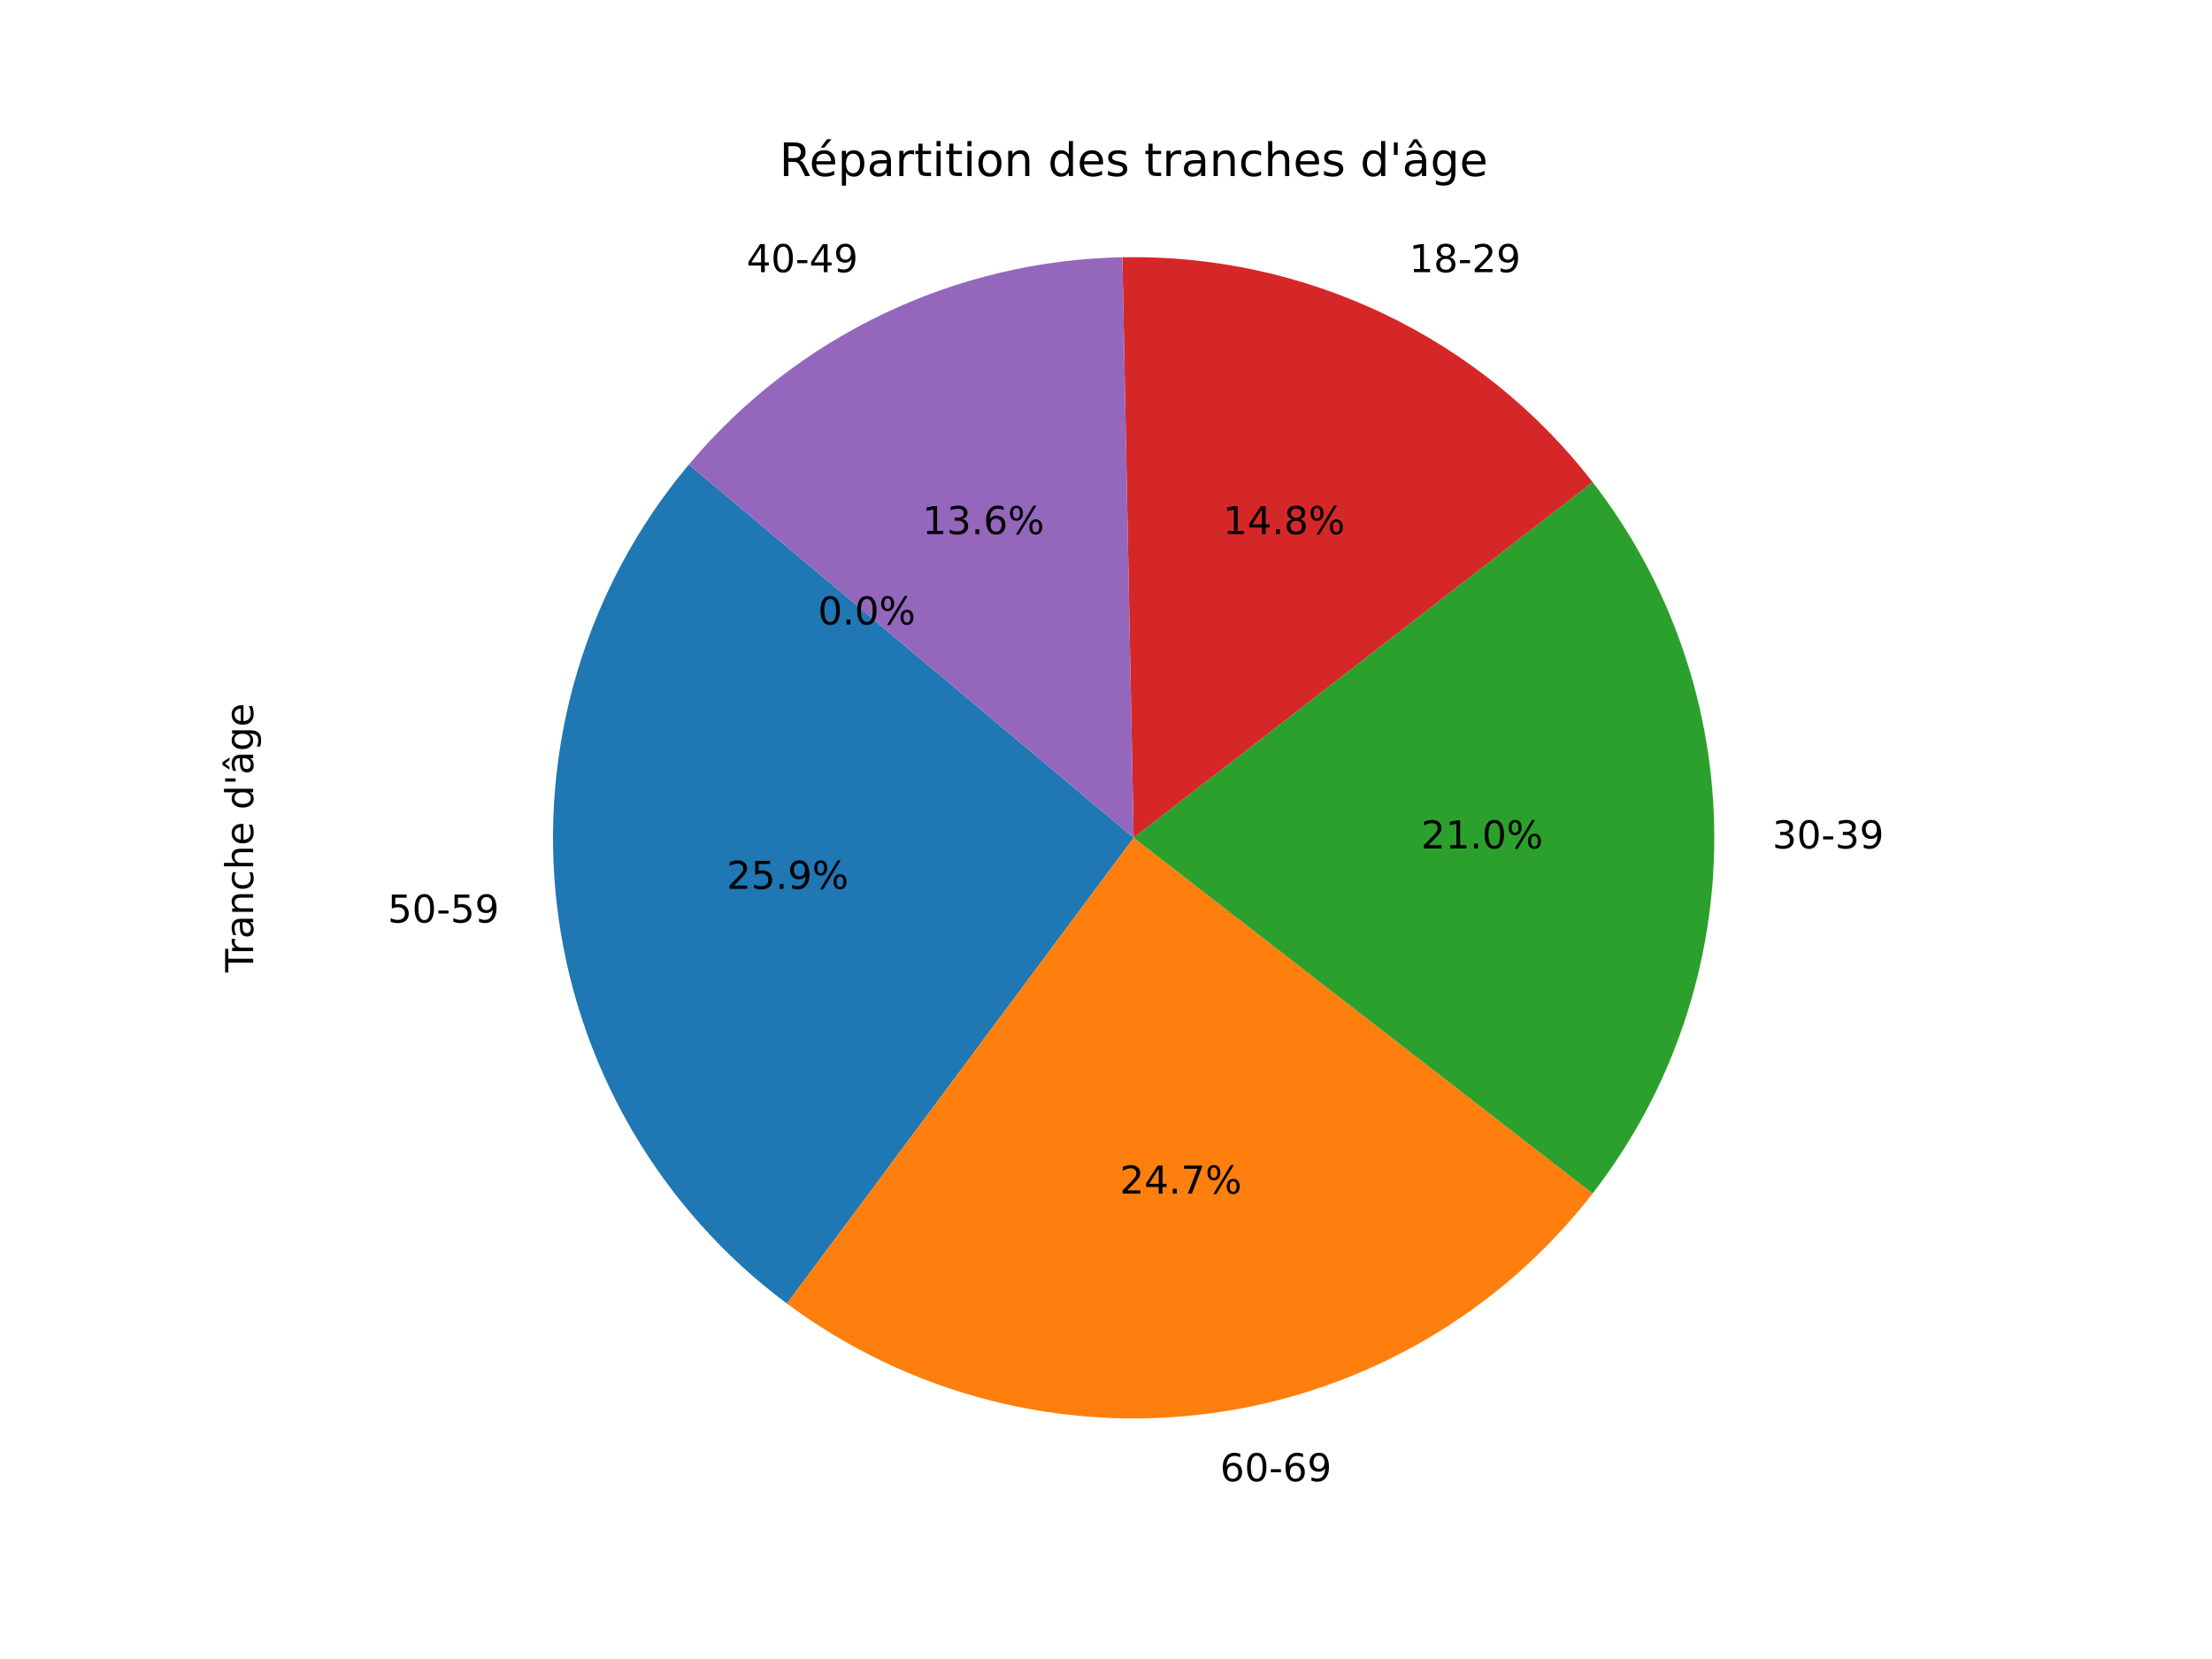
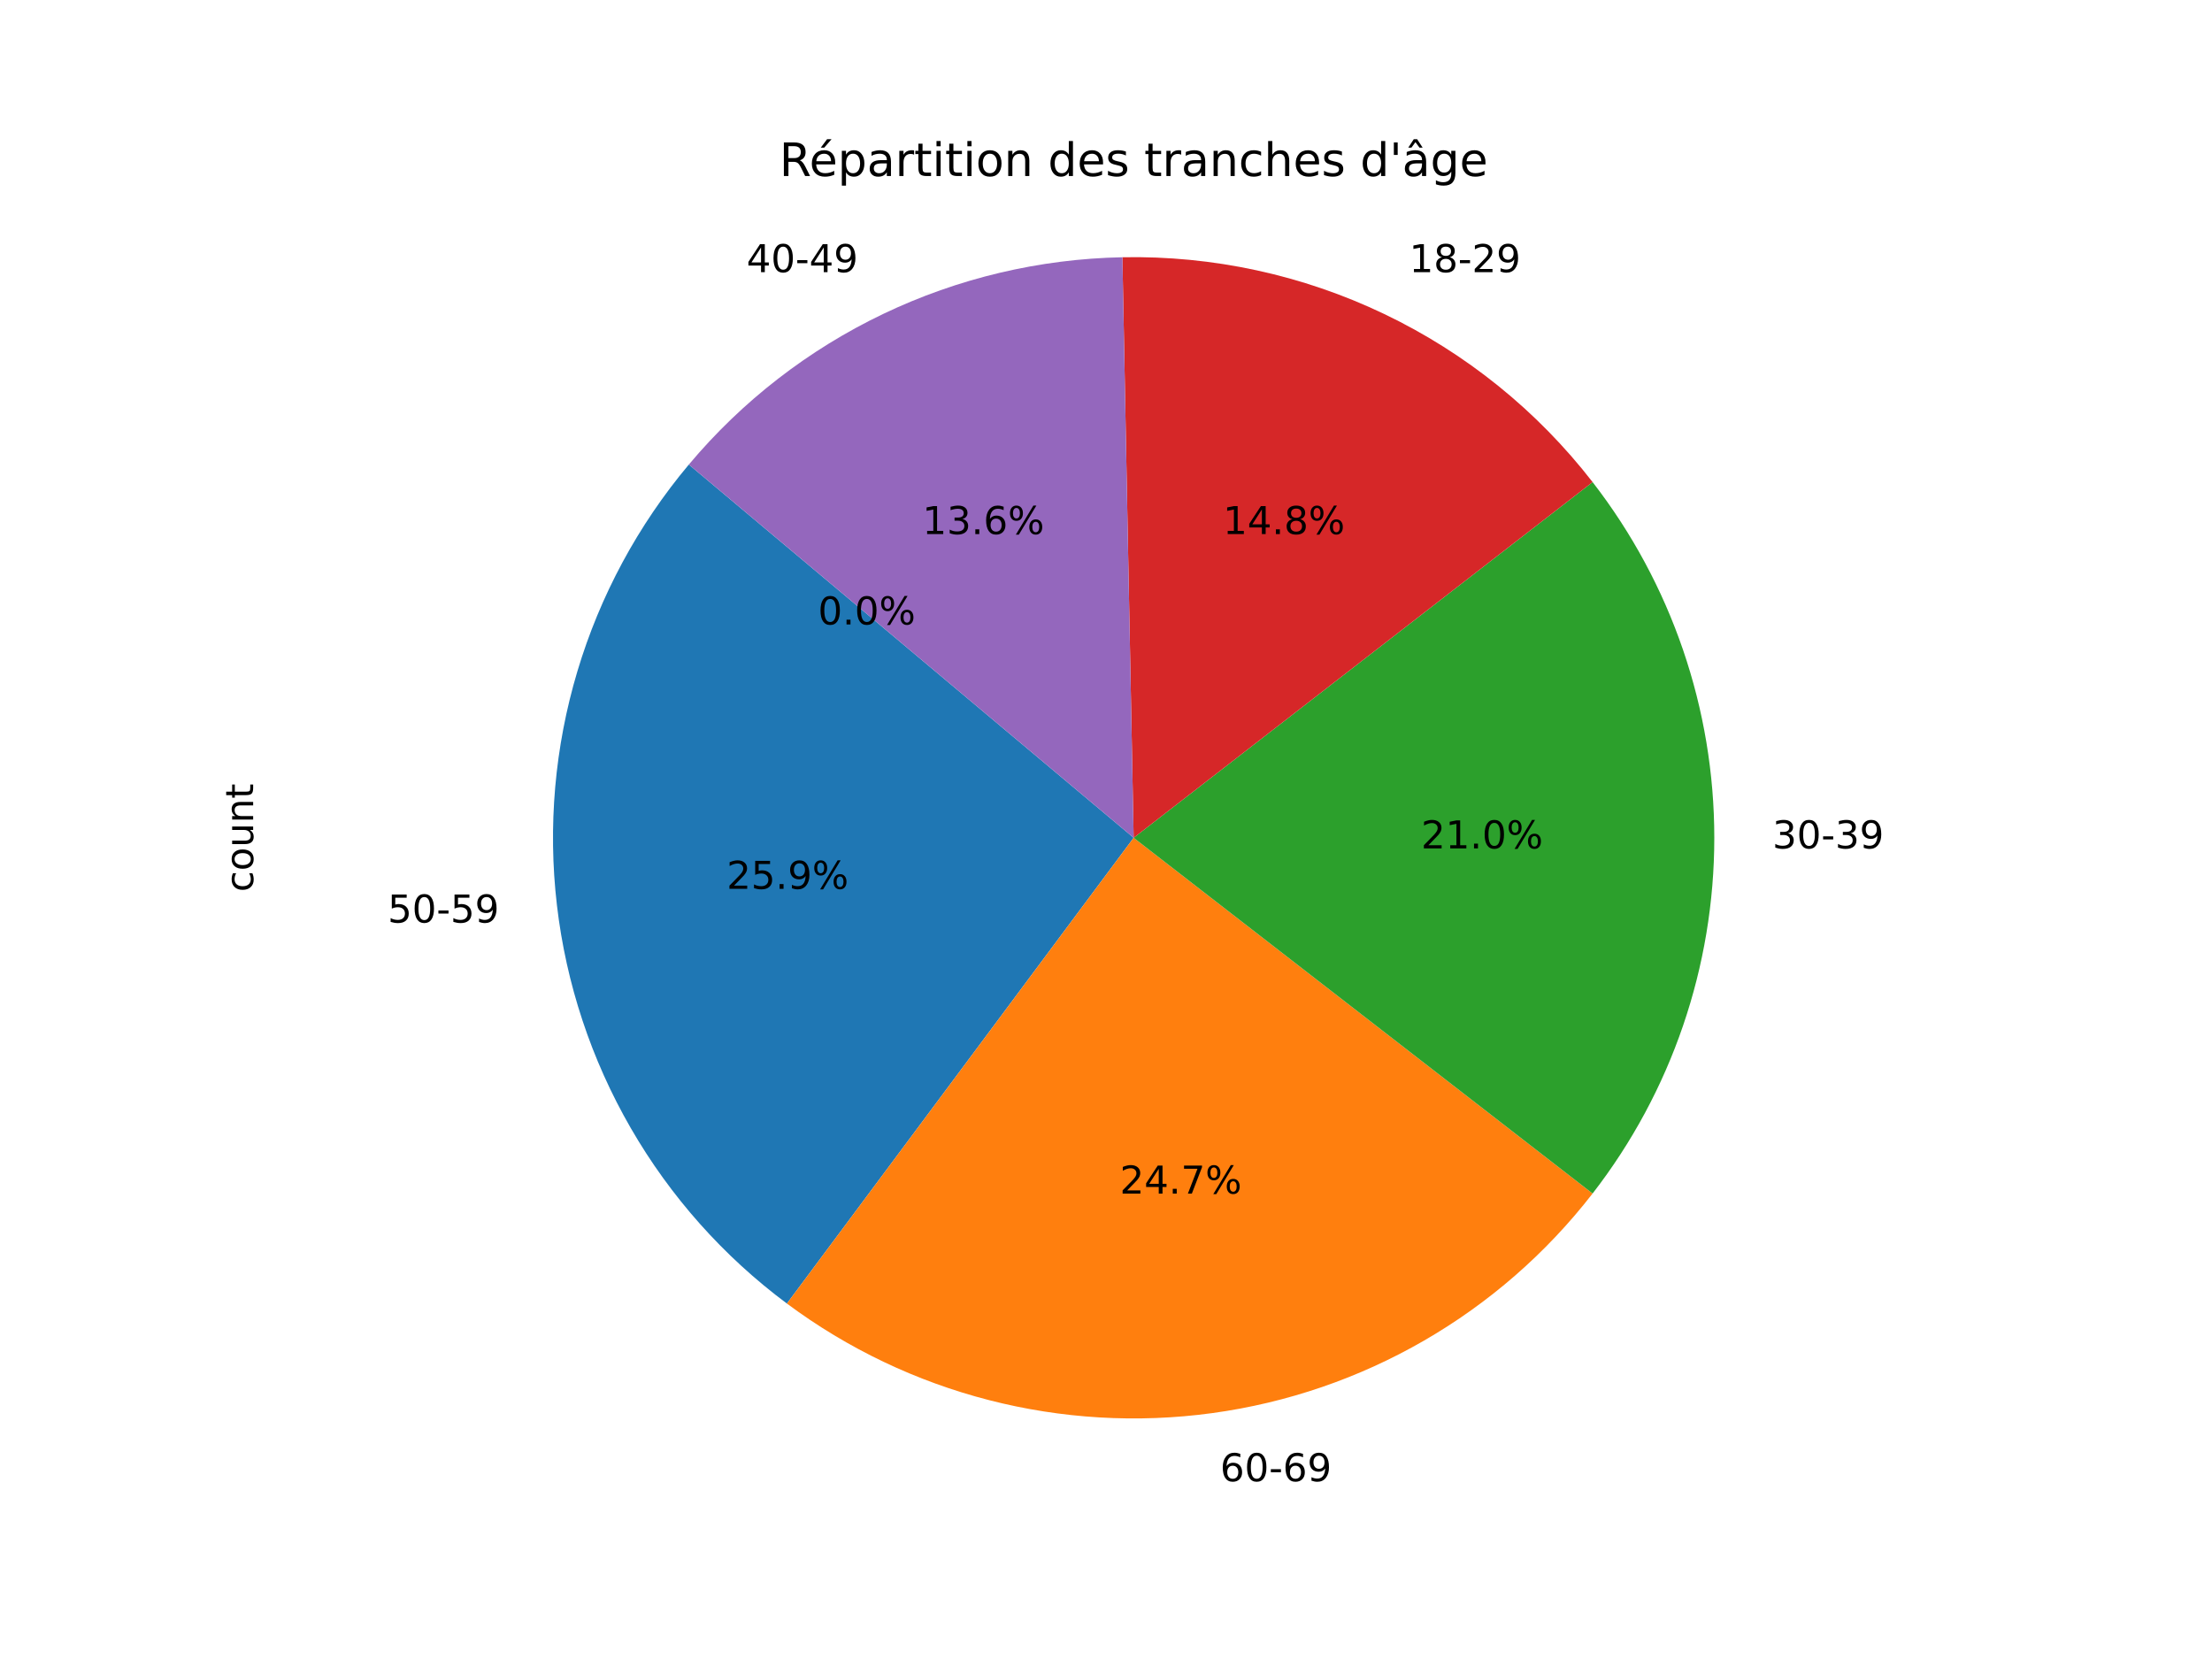
<svg xmlns="http://www.w3.org/2000/svg" xmlns:xlink="http://www.w3.org/1999/xlink" width="576pt" height="432pt" viewBox="0 0 576 432" version="1.1">
  <defs>
    <style type="text/css">*{stroke-linejoin: round; stroke-linecap: butt}</style>
  </defs>
  <g id="figure_1">
    <g id="patch_1">
      <path d="M 0 432  L 576 432  L 576 0  L 0 0  z " style="fill: #ffffff" />
    </g>
    <g id="axes_1">
      <g id="patch_2">
        <path d="M 179.374 120.971  C 166.135 136.748 156.259 155.065 150.352 174.796  C 144.445 194.526 142.631 215.257 145.022 235.714  C 147.413 256.17 153.959 275.924 164.257 293.761  C 174.554 311.597 188.389 327.143 204.909 339.442  L 295.2 218.16  z " style="fill: #1f77b4" />
      </g>
      <g id="patch_3">
        <path d="M 204.909 339.442  C 236.656 363.076 276.448 373.326 315.662 367.97  C 354.877 362.614 390.462 342.068 414.708 310.786  L 295.2 218.16  z " style="fill: #ff7f0e" />
      </g>
      <g id="patch_4">
        <path d="M 414.708 310.786  C 435.248 284.285 446.4 251.69 446.4 218.16  C 446.4 184.631 435.248 152.036 414.708 125.535  L 295.2 218.16  z " style="fill: #2ca02c" />
      </g>
      <g id="patch_5">
        <path d="M 414.708 125.535  C 400.273 106.911 381.683 91.917 360.426 81.752  C 339.168 71.588 315.826 66.532 292.268 66.988  L 295.2 218.16  z " style="fill: #d62728" />
      </g>
      <g id="patch_6">
        <path d="M 292.268 66.988  C 270.688 67.407 249.446 72.441 229.974 81.752  C 210.502 91.063 193.248 104.437 179.374 120.971  L 295.2 218.16  z " style="fill: #9467bd" />
      </g>
      <g id="patch_7">
        <path d="M 179.374 120.971  C 179.374 120.971 179.374 120.971 179.374 120.971  L 295.2 218.16  z " style="fill: #8c564b" />
      </g>
      <g id="matplotlib.axis_1" />
      <g id="matplotlib.axis_2">
        <g id="text_1">
-           <g transform="translate(65.92031 253.2116) rotate(-90) scale(0.1 -0.1)">
+           <g transform="translate(65.92031 232.2663) rotate(-90) scale(0.1 -0.1)">
            <defs>
-               <path id="DejaVuSans-54" d="M -19 4666  L 3928 4666  L 3928 4134  L 2272 4134  L 2272 0  L 1638 0  L 1638 4134  L -19 4134  L -19 4666  z " transform="scale(0.015625)" />
-               <path id="DejaVuSans-72" d="M 2631 2963  Q 2534 3019 2420 3045  Q 2306 3072 2169 3072  Q 1681 3072 1420 2755  Q 1159 2438 1159 1844  L 1159 0  L 581 0  L 581 3500  L 1159 3500  L 1159 2956  Q 1341 3275 1631 3429  Q 1922 3584 2338 3584  Q 2397 3584 2469 3576  Q 2541 3569 2628 3553  L 2631 2963  z " transform="scale(0.015625)" />
-               <path id="DejaVuSans-61" d="M 2194 1759  Q 1497 1759 1228 1600  Q 959 1441 959 1056  Q 959 750 1161 570  Q 1363 391 1709 391  Q 2188 391 2477 730  Q 2766 1069 2766 1631  L 2766 1759  L 2194 1759  z M 3341 1997  L 3341 0  L 2766 0  L 2766 531  Q 2569 213 2275 61  Q 1981 -91 1556 -91  Q 1019 -91 701 211  Q 384 513 384 1019  Q 384 1609 779 1909  Q 1175 2209 1959 2209  L 2766 2209  L 2766 2266  Q 2766 2663 2505 2880  Q 2244 3097 1772 3097  Q 1472 3097 1187 3025  Q 903 2953 641 2809  L 641 3341  Q 956 3463 1253 3523  Q 1550 3584 1831 3584  Q 2591 3584 2966 3190  Q 3341 2797 3341 1997  z " transform="scale(0.015625)" />
+               <path id="DejaVuSans-63" d="M 3122 3366  L 3122 2828  Q 2878 2963 2633 3030  Q 2388 3097 2138 3097  Q 1578 3097 1268 2742  Q 959 2388 959 1747  Q 959 1106 1268 751  Q 1578 397 2138 397  Q 2388 397 2633 464  Q 2878 531 3122 666  L 3122 134  Q 2881 22 2623 -34  Q 2366 -91 2075 -91  Q 1284 -91 818 406  Q 353 903 353 1747  Q 353 2603 823 3093  Q 1294 3584 2113 3584  Q 2378 3584 2631 3529  Q 2884 3475 3122 3366  z " transform="scale(0.015625)" />
+               <path id="DejaVuSans-6f" d="M 1959 3097  Q 1497 3097 1228 2736  Q 959 2375 959 1747  Q 959 1119 1226 758  Q 1494 397 1959 397  Q 2419 397 2687 759  Q 2956 1122 2956 1747  Q 2956 2369 2687 2733  Q 2419 3097 1959 3097  z M 1959 3584  Q 2709 3584 3137 3096  Q 3566 2609 3566 1747  Q 3566 888 3137 398  Q 2709 -91 1959 -91  Q 1206 -91 779 398  Q 353 888 353 1747  Q 353 2609 779 3096  Q 1206 3584 1959 3584  z " transform="scale(0.015625)" />
+               <path id="DejaVuSans-75" d="M 544 1381  L 544 3500  L 1119 3500  L 1119 1403  Q 1119 906 1312 657  Q 1506 409 1894 409  Q 2359 409 2629 706  Q 2900 1003 2900 1516  L 2900 3500  L 3475 3500  L 3475 0  L 2900 0  L 2900 538  Q 2691 219 2414 64  Q 2138 -91 1772 -91  Q 1169 -91 856 284  Q 544 659 544 1381  z M 1991 3584  L 1991 3584  z " transform="scale(0.015625)" />
              <path id="DejaVuSans-6e" d="M 3513 2113  L 3513 0  L 2938 0  L 2938 2094  Q 2938 2591 2744 2837  Q 2550 3084 2163 3084  Q 1697 3084 1428 2787  Q 1159 2491 1159 1978  L 1159 0  L 581 0  L 581 3500  L 1159 3500  L 1159 2956  Q 1366 3272 1645 3428  Q 1925 3584 2291 3584  Q 2894 3584 3203 3211  Q 3513 2838 3513 2113  z " transform="scale(0.015625)" />
-               <path id="DejaVuSans-63" d="M 3122 3366  L 3122 2828  Q 2878 2963 2633 3030  Q 2388 3097 2138 3097  Q 1578 3097 1268 2742  Q 959 2388 959 1747  Q 959 1106 1268 751  Q 1578 397 2138 397  Q 2388 397 2633 464  Q 2878 531 3122 666  L 3122 134  Q 2881 22 2623 -34  Q 2366 -91 2075 -91  Q 1284 -91 818 406  Q 353 903 353 1747  Q 353 2603 823 3093  Q 1294 3584 2113 3584  Q 2378 3584 2631 3529  Q 2884 3475 3122 3366  z " transform="scale(0.015625)" />
-               <path id="DejaVuSans-68" d="M 3513 2113  L 3513 0  L 2938 0  L 2938 2094  Q 2938 2591 2744 2837  Q 2550 3084 2163 3084  Q 1697 3084 1428 2787  Q 1159 2491 1159 1978  L 1159 0  L 581 0  L 581 4863  L 1159 4863  L 1159 2956  Q 1366 3272 1645 3428  Q 1925 3584 2291 3584  Q 2894 3584 3203 3211  Q 3513 2838 3513 2113  z " transform="scale(0.015625)" />
-               <path id="DejaVuSans-65" d="M 3597 1894  L 3597 1613  L 953 1613  Q 991 1019 1311 708  Q 1631 397 2203 397  Q 2534 397 2845 478  Q 3156 559 3463 722  L 3463 178  Q 3153 47 2828 -22  Q 2503 -91 2169 -91  Q 1331 -91 842 396  Q 353 884 353 1716  Q 353 2575 817 3079  Q 1281 3584 2069 3584  Q 2775 3584 3186 3129  Q 3597 2675 3597 1894  z M 3022 2063  Q 3016 2534 2758 2815  Q 2500 3097 2075 3097  Q 1594 3097 1305 2825  Q 1016 2553 972 2059  L 3022 2063  z " transform="scale(0.015625)" />
-               <path id="DejaVuSans-20" transform="scale(0.015625)" />
-               <path id="DejaVuSans-64" d="M 2906 2969  L 2906 4863  L 3481 4863  L 3481 0  L 2906 0  L 2906 525  Q 2725 213 2448 61  Q 2172 -91 1784 -91  Q 1150 -91 751 415  Q 353 922 353 1747  Q 353 2572 751 3078  Q 1150 3584 1784 3584  Q 2172 3584 2448 3432  Q 2725 3281 2906 2969  z M 947 1747  Q 947 1113 1208 752  Q 1469 391 1925 391  Q 2381 391 2643 752  Q 2906 1113 2906 1747  Q 2906 2381 2643 2742  Q 2381 3103 1925 3103  Q 1469 3103 1208 2742  Q 947 2381 947 1747  z " transform="scale(0.015625)" />
-               <path id="DejaVuSans-27" d="M 1147 4666  L 1147 2931  L 616 2931  L 616 4666  L 1147 4666  z " transform="scale(0.015625)" />
-               <path id="DejaVuSans-e2" d="M 2194 1759  Q 1497 1759 1228 1600  Q 959 1441 959 1056  Q 959 750 1161 570  Q 1363 391 1709 391  Q 2188 391 2477 730  Q 2766 1069 2766 1631  L 2766 1759  L 2194 1759  z M 3341 1997  L 3341 0  L 2766 0  L 2766 531  Q 2569 213 2275 61  Q 1981 -91 1556 -91  Q 1019 -91 701 211  Q 384 513 384 1019  Q 384 1609 779 1909  Q 1175 2209 1959 2209  L 2766 2209  L 2766 2266  Q 2766 2663 2505 2880  Q 2244 3097 1772 3097  Q 1472 3097 1187 3025  Q 903 2953 641 2809  L 641 3341  Q 956 3463 1253 3523  Q 1550 3584 1831 3584  Q 2591 3584 2966 3190  Q 3341 2797 3341 1997  z M 1625 5119  L 2087 5119  L 2853 3944  L 2419 3944  L 1856 4709  L 1294 3944  L 859 3944  L 1625 5119  z " transform="scale(0.015625)" />
-               <path id="DejaVuSans-67" d="M 2906 1791  Q 2906 2416 2648 2759  Q 2391 3103 1925 3103  Q 1463 3103 1205 2759  Q 947 2416 947 1791  Q 947 1169 1205 825  Q 1463 481 1925 481  Q 2391 481 2648 825  Q 2906 1169 2906 1791  z M 3481 434  Q 3481 -459 3084 -895  Q 2688 -1331 1869 -1331  Q 1566 -1331 1297 -1286  Q 1028 -1241 775 -1147  L 775 -588  Q 1028 -725 1275 -790  Q 1522 -856 1778 -856  Q 2344 -856 2625 -561  Q 2906 -266 2906 331  L 2906 616  Q 2728 306 2450 153  Q 2172 0 1784 0  Q 1141 0 747 490  Q 353 981 353 1791  Q 353 2603 747 3093  Q 1141 3584 1784 3584  Q 2172 3584 2450 3431  Q 2728 3278 2906 2969  L 2906 3500  L 3481 3500  L 3481 434  z " transform="scale(0.015625)" />
+               <path id="DejaVuSans-74" d="M 1172 4494  L 1172 3500  L 2356 3500  L 2356 3053  L 1172 3053  L 1172 1153  Q 1172 725 1289 603  Q 1406 481 1766 481  L 2356 481  L 2356 0  L 1766 0  Q 1100 0 847 248  Q 594 497 594 1153  L 594 3053  L 172 3053  L 172 3500  L 594 3500  L 594 4494  L 1172 4494  z " transform="scale(0.015625)" />
            </defs>
-             <use xlink:href="#DejaVuSans-54" />
-             <use xlink:href="#DejaVuSans-72" x="46.334" />
-             <use xlink:href="#DejaVuSans-61" x="87.447" />
-             <use xlink:href="#DejaVuSans-6e" x="148.727" />
-             <use xlink:href="#DejaVuSans-63" x="212.105" />
-             <use xlink:href="#DejaVuSans-68" x="267.086" />
-             <use xlink:href="#DejaVuSans-65" x="330.465" />
-             <use xlink:href="#DejaVuSans-20" x="391.988" />
-             <use xlink:href="#DejaVuSans-64" x="423.775" />
-             <use xlink:href="#DejaVuSans-27" x="487.252" />
-             <use xlink:href="#DejaVuSans-e2" x="514.742" />
-             <use xlink:href="#DejaVuSans-67" x="576.021" />
-             <use xlink:href="#DejaVuSans-65" x="639.498" />
+             <use xlink:href="#DejaVuSans-63" />
+             <use xlink:href="#DejaVuSans-6f" x="54.98" />
+             <use xlink:href="#DejaVuSans-75" x="116.162" />
+             <use xlink:href="#DejaVuSans-6e" x="179.541" />
+             <use xlink:href="#DejaVuSans-74" x="242.92" />
          </g>
        </g>
      </g>
      <g id="text_2">
        <g transform="translate(100.9463 240.2284) scale(0.1 -0.1)">
          <defs>
            <path id="DejaVuSans-35" d="M 691 4666  L 3169 4666  L 3169 4134  L 1269 4134  L 1269 2991  Q 1406 3038 1543 3061  Q 1681 3084 1819 3084  Q 2600 3084 3056 2656  Q 3513 2228 3513 1497  Q 3513 744 3044 326  Q 2575 -91 1722 -91  Q 1428 -91 1123 -41  Q 819 9 494 109  L 494 744  Q 775 591 1075 516  Q 1375 441 1709 441  Q 2250 441 2565 725  Q 2881 1009 2881 1497  Q 2881 1984 2565 2268  Q 2250 2553 1709 2553  Q 1456 2553 1204 2497  Q 953 2441 691 2322  L 691 4666  z " transform="scale(0.015625)" />
            <path id="DejaVuSans-30" d="M 2034 4250  Q 1547 4250 1301 3770  Q 1056 3291 1056 2328  Q 1056 1369 1301 889  Q 1547 409 2034 409  Q 2525 409 2770 889  Q 3016 1369 3016 2328  Q 3016 3291 2770 3770  Q 2525 4250 2034 4250  z M 2034 4750  Q 2819 4750 3233 4129  Q 3647 3509 3647 2328  Q 3647 1150 3233 529  Q 2819 -91 2034 -91  Q 1250 -91 836 529  Q 422 1150 422 2328  Q 422 3509 836 4129  Q 1250 4750 2034 4750  z " transform="scale(0.015625)" />
            <path id="DejaVuSans-2d" d="M 313 2009  L 1997 2009  L 1997 1497  L 313 1497  L 313 2009  z " transform="scale(0.015625)" />
            <path id="DejaVuSans-39" d="M 703 97  L 703 672  Q 941 559 1184 500  Q 1428 441 1663 441  Q 2288 441 2617 861  Q 2947 1281 2994 2138  Q 2813 1869 2534 1725  Q 2256 1581 1919 1581  Q 1219 1581 811 2004  Q 403 2428 403 3163  Q 403 3881 828 4315  Q 1253 4750 1959 4750  Q 2769 4750 3195 4129  Q 3622 3509 3622 2328  Q 3622 1225 3098 567  Q 2575 -91 1691 -91  Q 1453 -91 1209 -44  Q 966 3 703 97  z M 1959 2075  Q 2384 2075 2632 2365  Q 2881 2656 2881 3163  Q 2881 3666 2632 3958  Q 2384 4250 1959 4250  Q 1534 4250 1286 3958  Q 1038 3666 1038 3163  Q 1038 2656 1286 2365  Q 1534 2075 1959 2075  z " transform="scale(0.015625)" />
          </defs>
          <use xlink:href="#DejaVuSans-35" />
          <use xlink:href="#DejaVuSans-30" x="63.623" />
          <use xlink:href="#DejaVuSans-2d" x="127.246" />
          <use xlink:href="#DejaVuSans-35" x="163.33" />
          <use xlink:href="#DejaVuSans-39" x="226.953" />
        </g>
      </g>
      <g id="text_3">
        <g transform="translate(189.2096 231.4517) scale(0.1 -0.1)">
          <defs>
            <path id="DejaVuSans-32" d="M 1228 531  L 3431 531  L 3431 0  L 469 0  L 469 531  Q 828 903 1448 1529  Q 2069 2156 2228 2338  Q 2531 2678 2651 2914  Q 2772 3150 2772 3378  Q 2772 3750 2511 3984  Q 2250 4219 1831 4219  Q 1534 4219 1204 4116  Q 875 4013 500 3803  L 500 4441  Q 881 4594 1212 4672  Q 1544 4750 1819 4750  Q 2544 4750 2975 4387  Q 3406 4025 3406 3419  Q 3406 3131 3298 2873  Q 3191 2616 2906 2266  Q 2828 2175 2409 1742  Q 1991 1309 1228 531  z " transform="scale(0.015625)" />
            <path id="DejaVuSans-2e" d="M 684 794  L 1344 794  L 1344 0  L 684 0  L 684 794  z " transform="scale(0.015625)" />
            <path id="DejaVuSans-25" d="M 4653 2053  Q 4381 2053 4226 1822  Q 4072 1591 4072 1178  Q 4072 772 4226 539  Q 4381 306 4653 306  Q 4919 306 5073 539  Q 5228 772 5228 1178  Q 5228 1588 5073 1820  Q 4919 2053 4653 2053  z M 4653 2450  Q 5147 2450 5437 2106  Q 5728 1763 5728 1178  Q 5728 594 5436 251  Q 5144 -91 4653 -91  Q 4153 -91 3862 251  Q 3572 594 3572 1178  Q 3572 1766 3864 2108  Q 4156 2450 4653 2450  z M 1428 4353  Q 1159 4353 1004 4120  Q 850 3888 850 3481  Q 850 3069 1003 2837  Q 1156 2606 1428 2606  Q 1700 2606 1854 2837  Q 2009 3069 2009 3481  Q 2009 3884 1853 4118  Q 1697 4353 1428 4353  z M 4250 4750  L 4750 4750  L 1831 -91  L 1331 -91  L 4250 4750  z M 1428 4750  Q 1922 4750 2215 4408  Q 2509 4066 2509 3481  Q 2509 2891 2217 2550  Q 1925 2209 1428 2209  Q 931 2209 642 2551  Q 353 2894 353 3481  Q 353 4063 643 4406  Q 934 4750 1428 4750  z " transform="scale(0.015625)" />
          </defs>
          <use xlink:href="#DejaVuSans-32" />
          <use xlink:href="#DejaVuSans-35" x="63.623" />
          <use xlink:href="#DejaVuSans-2e" x="127.246" />
          <use xlink:href="#DejaVuSans-39" x="159.033" />
          <use xlink:href="#DejaVuSans-25" x="222.656" />
        </g>
      </g>
      <g id="text_4">
        <g transform="translate(317.7083 385.7101) scale(0.1 -0.1)">
          <defs>
            <path id="DejaVuSans-36" d="M 2113 2584  Q 1688 2584 1439 2293  Q 1191 2003 1191 1497  Q 1191 994 1439 701  Q 1688 409 2113 409  Q 2538 409 2786 701  Q 3034 994 3034 1497  Q 3034 2003 2786 2293  Q 2538 2584 2113 2584  z M 3366 4563  L 3366 3988  Q 3128 4100 2886 4159  Q 2644 4219 2406 4219  Q 1781 4219 1451 3797  Q 1122 3375 1075 2522  Q 1259 2794 1537 2939  Q 1816 3084 2150 3084  Q 2853 3084 3261 2657  Q 3669 2231 3669 1497  Q 3669 778 3244 343  Q 2819 -91 2113 -91  Q 1303 -91 875 529  Q 447 1150 447 2328  Q 447 3434 972 4092  Q 1497 4750 2381 4750  Q 2619 4750 2861 4703  Q 3103 4656 3366 4563  z " transform="scale(0.015625)" />
          </defs>
          <use xlink:href="#DejaVuSans-36" />
          <use xlink:href="#DejaVuSans-30" x="63.623" />
          <use xlink:href="#DejaVuSans-2d" x="127.246" />
          <use xlink:href="#DejaVuSans-36" x="163.33" />
          <use xlink:href="#DejaVuSans-39" x="226.953" />
        </g>
      </g>
      <g id="text_5">
        <g transform="translate(291.5937 310.8054) scale(0.1 -0.1)">
          <defs>
            <path id="DejaVuSans-34" d="M 2419 4116  L 825 1625  L 2419 1625  L 2419 4116  z M 2253 4666  L 3047 4666  L 3047 1625  L 3713 1625  L 3713 1100  L 3047 1100  L 3047 0  L 2419 0  L 2419 1100  L 313 1100  L 313 1709  L 2253 4666  z " transform="scale(0.015625)" />
            <path id="DejaVuSans-37" d="M 525 4666  L 3525 4666  L 3525 4397  L 1831 0  L 1172 0  L 2766 4134  L 525 4134  L 525 4666  z " transform="scale(0.015625)" />
          </defs>
          <use xlink:href="#DejaVuSans-32" />
          <use xlink:href="#DejaVuSans-34" x="63.623" />
          <use xlink:href="#DejaVuSans-2e" x="127.246" />
          <use xlink:href="#DejaVuSans-37" x="159.033" />
          <use xlink:href="#DejaVuSans-25" x="222.656" />
        </g>
      </g>
      <g id="text_6">
        <g transform="translate(461.5204 220.9198) scale(0.1 -0.1)">
          <defs>
            <path id="DejaVuSans-33" d="M 2597 2516  Q 3050 2419 3304 2112  Q 3559 1806 3559 1356  Q 3559 666 3084 287  Q 2609 -91 1734 -91  Q 1441 -91 1130 -33  Q 819 25 488 141  L 488 750  Q 750 597 1062 519  Q 1375 441 1716 441  Q 2309 441 2620 675  Q 2931 909 2931 1356  Q 2931 1769 2642 2001  Q 2353 2234 1838 2234  L 1294 2234  L 1294 2753  L 1863 2753  Q 2328 2753 2575 2939  Q 2822 3125 2822 3475  Q 2822 3834 2567 4026  Q 2313 4219 1838 4219  Q 1578 4219 1281 4162  Q 984 4106 628 3988  L 628 4550  Q 988 4650 1302 4700  Q 1616 4750 1894 4750  Q 2613 4750 3031 4423  Q 3450 4097 3450 3541  Q 3450 3153 3228 2886  Q 3006 2619 2597 2516  z " transform="scale(0.015625)" />
          </defs>
          <use xlink:href="#DejaVuSans-33" />
          <use xlink:href="#DejaVuSans-30" x="63.623" />
          <use xlink:href="#DejaVuSans-2d" x="127.246" />
          <use xlink:href="#DejaVuSans-33" x="163.33" />
          <use xlink:href="#DejaVuSans-39" x="226.953" />
        </g>
      </g>
      <g id="text_7">
        <g transform="translate(370.0366 220.9198) scale(0.1 -0.1)">
          <defs>
            <path id="DejaVuSans-31" d="M 794 531  L 1825 531  L 1825 4091  L 703 3866  L 703 4441  L 1819 4666  L 2450 4666  L 2450 531  L 3481 531  L 3481 0  L 794 0  L 794 531  z " transform="scale(0.015625)" />
          </defs>
          <use xlink:href="#DejaVuSans-32" />
          <use xlink:href="#DejaVuSans-31" x="63.623" />
          <use xlink:href="#DejaVuSans-2e" x="127.246" />
          <use xlink:href="#DejaVuSans-30" x="159.033" />
          <use xlink:href="#DejaVuSans-25" x="222.656" />
        </g>
      </g>
      <g id="text_8">
        <g transform="translate(366.9483 70.8709) scale(0.1 -0.1)">
          <defs>
            <path id="DejaVuSans-38" d="M 2034 2216  Q 1584 2216 1326 1975  Q 1069 1734 1069 1313  Q 1069 891 1326 650  Q 1584 409 2034 409  Q 2484 409 2743 651  Q 3003 894 3003 1313  Q 3003 1734 2745 1975  Q 2488 2216 2034 2216  z M 1403 2484  Q 997 2584 770 2862  Q 544 3141 544 3541  Q 544 4100 942 4425  Q 1341 4750 2034 4750  Q 2731 4750 3128 4425  Q 3525 4100 3525 3541  Q 3525 3141 3298 2862  Q 3072 2584 2669 2484  Q 3125 2378 3379 2068  Q 3634 1759 3634 1313  Q 3634 634 3220 271  Q 2806 -91 2034 -91  Q 1263 -91 848 271  Q 434 634 434 1313  Q 434 1759 690 2068  Q 947 2378 1403 2484  z M 1172 3481  Q 1172 3119 1398 2916  Q 1625 2713 2034 2713  Q 2441 2713 2670 2916  Q 2900 3119 2900 3481  Q 2900 3844 2670 4047  Q 2441 4250 2034 4250  Q 1625 4250 1398 4047  Q 1172 3844 1172 3481  z " transform="scale(0.015625)" />
          </defs>
          <use xlink:href="#DejaVuSans-31" />
          <use xlink:href="#DejaVuSans-38" x="63.623" />
          <use xlink:href="#DejaVuSans-2d" x="127.246" />
          <use xlink:href="#DejaVuSans-32" x="163.33" />
          <use xlink:href="#DejaVuSans-39" x="226.953" />
        </g>
      </g>
      <g id="text_9">
        <g transform="translate(318.4518 139.0749) scale(0.1 -0.1)">
          <use xlink:href="#DejaVuSans-31" />
          <use xlink:href="#DejaVuSans-34" x="63.623" />
          <use xlink:href="#DejaVuSans-2e" x="127.246" />
          <use xlink:href="#DejaVuSans-38" x="159.033" />
          <use xlink:href="#DejaVuSans-25" x="222.656" />
        </g>
      </g>
      <g id="text_10">
        <g transform="translate(194.3939 70.87089) scale(0.1 -0.1)">
          <use xlink:href="#DejaVuSans-34" />
          <use xlink:href="#DejaVuSans-30" x="63.623" />
          <use xlink:href="#DejaVuSans-2d" x="127.246" />
          <use xlink:href="#DejaVuSans-34" x="163.33" />
          <use xlink:href="#DejaVuSans-39" x="226.953" />
        </g>
      </g>
      <g id="text_11">
        <g transform="translate(240.1809 139.0749) scale(0.1 -0.1)">
          <use xlink:href="#DejaVuSans-31" />
          <use xlink:href="#DejaVuSans-33" x="63.623" />
          <use xlink:href="#DejaVuSans-2e" x="127.246" />
          <use xlink:href="#DejaVuSans-36" x="159.033" />
          <use xlink:href="#DejaVuSans-25" x="222.656" />
        </g>
      </g>
      <g id="text_12">
        <g transform="translate(213.0019 162.6059) scale(0.1 -0.1)">
          <use xlink:href="#DejaVuSans-30" />
          <use xlink:href="#DejaVuSans-2e" x="63.623" />
          <use xlink:href="#DejaVuSans-30" x="95.41" />
          <use xlink:href="#DejaVuSans-25" x="159.033" />
        </g>
      </g>
      <g id="text_13">
        <g transform="translate(202.9444 45.84) scale(0.12 -0.12)">
          <defs>
            <path id="DejaVuSans-52" d="M 2841 2188  Q 3044 2119 3236 1894  Q 3428 1669 3622 1275  L 4263 0  L 3584 0  L 2988 1197  Q 2756 1666 2539 1819  Q 2322 1972 1947 1972  L 1259 1972  L 1259 0  L 628 0  L 628 4666  L 2053 4666  Q 2853 4666 3247 4331  Q 3641 3997 3641 3322  Q 3641 2881 3436 2590  Q 3231 2300 2841 2188  z M 1259 4147  L 1259 2491  L 2053 2491  Q 2509 2491 2742 2702  Q 2975 2913 2975 3322  Q 2975 3731 2742 3939  Q 2509 4147 2053 4147  L 1259 4147  z " transform="scale(0.015625)" />
-             <path id="DejaVuSans-e9" d="M 3597 1894  L 3597 1613  L 953 1613  Q 991 1019 1311 708  Q 1631 397 2203 397  Q 2534 397 2845 478  Q 3156 559 3463 722  L 3463 178  Q 3153 47 2828 -22  Q 2503 -91 2169 -91  Q 1331 -91 842 396  Q 353 884 353 1716  Q 353 2575 817 3079  Q 1281 3584 2069 3584  Q 2775 3584 3186 3129  Q 3597 2675 3597 1894  z M 3022 2063  Q 3016 2534 2758 2815  Q 2500 3097 2075 3097  Q 1594 3097 1305 2825  Q 1016 2553 972 2059  L 3022 2063  z M 2466 5119  L 3088 5119  L 2070 3944  L 1591 3944  L 2466 5119  z " transform="scale(0.015625)" />
+             <path id="DejaVuSans-e9" d="M 3597 1894  L 3597 1613  L 953 1613  Q 991 1019 1311 708  Q 1631 397 2203 397  Q 2534 397 2845 478  Q 3156 559 3463 722  L 3463 178  Q 3153 47 2828 -22  Q 2503 -91 2169 -91  Q 1331 -91 842 396  Q 353 884 353 1716  Q 353 2575 817 3079  Q 1281 3584 2069 3584  Q 2775 3584 3186 3129  Q 3597 2675 3597 1894  z M 3022 2063  Q 3016 2534 2758 2815  Q 2500 3097 2075 3097  Q 1594 3097 1305 2825  Q 1016 2553 972 2059  L 3022 2063  z M 2469 5119  L 3091 5119  L 2072 3944  L 1594 3944  L 2469 5119  z " transform="scale(0.015625)" />
            <path id="DejaVuSans-70" d="M 1159 525  L 1159 -1331  L 581 -1331  L 581 3500  L 1159 3500  L 1159 2969  Q 1341 3281 1617 3432  Q 1894 3584 2278 3584  Q 2916 3584 3314 3078  Q 3713 2572 3713 1747  Q 3713 922 3314 415  Q 2916 -91 2278 -91  Q 1894 -91 1617 61  Q 1341 213 1159 525  z M 3116 1747  Q 3116 2381 2855 2742  Q 2594 3103 2138 3103  Q 1681 3103 1420 2742  Q 1159 2381 1159 1747  Q 1159 1113 1420 752  Q 1681 391 2138 391  Q 2594 391 2855 752  Q 3116 1113 3116 1747  z " transform="scale(0.015625)" />
-             <path id="DejaVuSans-74" d="M 1172 4494  L 1172 3500  L 2356 3500  L 2356 3053  L 1172 3053  L 1172 1153  Q 1172 725 1289 603  Q 1406 481 1766 481  L 2356 481  L 2356 0  L 1766 0  Q 1100 0 847 248  Q 594 497 594 1153  L 594 3053  L 172 3053  L 172 3500  L 594 3500  L 594 4494  L 1172 4494  z " transform="scale(0.015625)" />
+             <path id="DejaVuSans-61" d="M 2194 1759  Q 1497 1759 1228 1600  Q 959 1441 959 1056  Q 959 750 1161 570  Q 1363 391 1709 391  Q 2188 391 2477 730  Q 2766 1069 2766 1631  L 2766 1759  L 2194 1759  z M 3341 1997  L 3341 0  L 2766 0  L 2766 531  Q 2569 213 2275 61  Q 1981 -91 1556 -91  Q 1019 -91 701 211  Q 384 513 384 1019  Q 384 1609 779 1909  Q 1175 2209 1959 2209  L 2766 2209  L 2766 2266  Q 2766 2663 2505 2880  Q 2244 3097 1772 3097  Q 1472 3097 1187 3025  Q 903 2953 641 2809  L 641 3341  Q 956 3463 1253 3523  Q 1550 3584 1831 3584  Q 2591 3584 2966 3190  Q 3341 2797 3341 1997  z " transform="scale(0.015625)" />
+             <path id="DejaVuSans-72" d="M 2631 2963  Q 2534 3019 2420 3045  Q 2306 3072 2169 3072  Q 1681 3072 1420 2755  Q 1159 2438 1159 1844  L 1159 0  L 581 0  L 581 3500  L 1159 3500  L 1159 2956  Q 1341 3275 1631 3429  Q 1922 3584 2338 3584  Q 2397 3584 2469 3576  Q 2541 3569 2628 3553  L 2631 2963  z " transform="scale(0.015625)" />
            <path id="DejaVuSans-69" d="M 603 3500  L 1178 3500  L 1178 0  L 603 0  L 603 3500  z M 603 4863  L 1178 4863  L 1178 4134  L 603 4134  L 603 4863  z " transform="scale(0.015625)" />
-             <path id="DejaVuSans-6f" d="M 1959 3097  Q 1497 3097 1228 2736  Q 959 2375 959 1747  Q 959 1119 1226 758  Q 1494 397 1959 397  Q 2419 397 2687 759  Q 2956 1122 2956 1747  Q 2956 2369 2687 2733  Q 2419 3097 1959 3097  z M 1959 3584  Q 2709 3584 3137 3096  Q 3566 2609 3566 1747  Q 3566 888 3137 398  Q 2709 -91 1959 -91  Q 1206 -91 779 398  Q 353 888 353 1747  Q 353 2609 779 3096  Q 1206 3584 1959 3584  z " transform="scale(0.015625)" />
+             <path id="DejaVuSans-20" transform="scale(0.015625)" />
+             <path id="DejaVuSans-64" d="M 2906 2969  L 2906 4863  L 3481 4863  L 3481 0  L 2906 0  L 2906 525  Q 2725 213 2448 61  Q 2172 -91 1784 -91  Q 1150 -91 751 415  Q 353 922 353 1747  Q 353 2572 751 3078  Q 1150 3584 1784 3584  Q 2172 3584 2448 3432  Q 2725 3281 2906 2969  z M 947 1747  Q 947 1113 1208 752  Q 1469 391 1925 391  Q 2381 391 2643 752  Q 2906 1113 2906 1747  Q 2906 2381 2643 2742  Q 2381 3103 1925 3103  Q 1469 3103 1208 2742  Q 947 2381 947 1747  z " transform="scale(0.015625)" />
+             <path id="DejaVuSans-65" d="M 3597 1894  L 3597 1613  L 953 1613  Q 991 1019 1311 708  Q 1631 397 2203 397  Q 2534 397 2845 478  Q 3156 559 3463 722  L 3463 178  Q 3153 47 2828 -22  Q 2503 -91 2169 -91  Q 1331 -91 842 396  Q 353 884 353 1716  Q 353 2575 817 3079  Q 1281 3584 2069 3584  Q 2775 3584 3186 3129  Q 3597 2675 3597 1894  z M 3022 2063  Q 3016 2534 2758 2815  Q 2500 3097 2075 3097  Q 1594 3097 1305 2825  Q 1016 2553 972 2059  L 3022 2063  z " transform="scale(0.015625)" />
            <path id="DejaVuSans-73" d="M 2834 3397  L 2834 2853  Q 2591 2978 2328 3040  Q 2066 3103 1784 3103  Q 1356 3103 1142 2972  Q 928 2841 928 2578  Q 928 2378 1081 2264  Q 1234 2150 1697 2047  L 1894 2003  Q 2506 1872 2764 1633  Q 3022 1394 3022 966  Q 3022 478 2636 193  Q 2250 -91 1575 -91  Q 1294 -91 989 -36  Q 684 19 347 128  L 347 722  Q 666 556 975 473  Q 1284 391 1588 391  Q 1994 391 2212 530  Q 2431 669 2431 922  Q 2431 1156 2273 1281  Q 2116 1406 1581 1522  L 1381 1569  Q 847 1681 609 1914  Q 372 2147 372 2553  Q 372 3047 722 3315  Q 1072 3584 1716 3584  Q 2034 3584 2315 3537  Q 2597 3491 2834 3397  z " transform="scale(0.015625)" />
+             <path id="DejaVuSans-68" d="M 3513 2113  L 3513 0  L 2938 0  L 2938 2094  Q 2938 2591 2744 2837  Q 2550 3084 2163 3084  Q 1697 3084 1428 2787  Q 1159 2491 1159 1978  L 1159 0  L 581 0  L 581 4863  L 1159 4863  L 1159 2956  Q 1366 3272 1645 3428  Q 1925 3584 2291 3584  Q 2894 3584 3203 3211  Q 3513 2838 3513 2113  z " transform="scale(0.015625)" />
+             <path id="DejaVuSans-27" d="M 1147 4666  L 1147 2931  L 616 2931  L 616 4666  L 1147 4666  z " transform="scale(0.015625)" />
+             <path id="DejaVuSans-e2" d="M 2194 1759  Q 1497 1759 1228 1600  Q 959 1441 959 1056  Q 959 750 1161 570  Q 1363 391 1709 391  Q 2188 391 2477 730  Q 2766 1069 2766 1631  L 2766 1759  L 2194 1759  z M 3341 1997  L 3341 0  L 2766 0  L 2766 531  Q 2569 213 2275 61  Q 1981 -91 1556 -91  Q 1019 -91 701 211  Q 384 513 384 1019  Q 384 1609 779 1909  Q 1175 2209 1959 2209  L 2766 2209  L 2766 2266  Q 2766 2663 2505 2880  Q 2244 3097 1772 3097  Q 1472 3097 1187 3025  Q 903 2953 641 2809  L 641 3341  Q 956 3463 1253 3523  Q 1550 3584 1831 3584  Q 2591 3584 2966 3190  Q 3341 2797 3341 1997  z M 1625 5119  L 2088 5119  L 2853 3944  L 2419 3944  L 1856 4709  L 1294 3944  L 859 3944  L 1625 5119  z " transform="scale(0.015625)" />
+             <path id="DejaVuSans-67" d="M 2906 1791  Q 2906 2416 2648 2759  Q 2391 3103 1925 3103  Q 1463 3103 1205 2759  Q 947 2416 947 1791  Q 947 1169 1205 825  Q 1463 481 1925 481  Q 2391 481 2648 825  Q 2906 1169 2906 1791  z M 3481 434  Q 3481 -459 3084 -895  Q 2688 -1331 1869 -1331  Q 1566 -1331 1297 -1286  Q 1028 -1241 775 -1147  L 775 -588  Q 1028 -725 1275 -790  Q 1522 -856 1778 -856  Q 2344 -856 2625 -561  Q 2906 -266 2906 331  L 2906 616  Q 2728 306 2450 153  Q 2172 0 1784 0  Q 1141 0 747 490  Q 353 981 353 1791  Q 353 2603 747 3093  Q 1141 3584 1784 3584  Q 2172 3584 2450 3431  Q 2728 3278 2906 2969  L 2906 3500  L 3481 3500  L 3481 434  z " transform="scale(0.015625)" />
          </defs>
          <use xlink:href="#DejaVuSans-52" />
          <use xlink:href="#DejaVuSans-e9" x="64.982" />
          <use xlink:href="#DejaVuSans-70" x="126.506" />
          <use xlink:href="#DejaVuSans-61" x="189.982" />
          <use xlink:href="#DejaVuSans-72" x="251.262" />
          <use xlink:href="#DejaVuSans-74" x="292.375" />
          <use xlink:href="#DejaVuSans-69" x="331.584" />
          <use xlink:href="#DejaVuSans-74" x="359.367" />
          <use xlink:href="#DejaVuSans-69" x="398.576" />
          <use xlink:href="#DejaVuSans-6f" x="426.359" />
          <use xlink:href="#DejaVuSans-6e" x="487.541" />
          <use xlink:href="#DejaVuSans-20" x="550.92" />
          <use xlink:href="#DejaVuSans-64" x="582.707" />
          <use xlink:href="#DejaVuSans-65" x="646.184" />
          <use xlink:href="#DejaVuSans-73" x="707.707" />
          <use xlink:href="#DejaVuSans-20" x="759.807" />
          <use xlink:href="#DejaVuSans-74" x="791.594" />
          <use xlink:href="#DejaVuSans-72" x="830.803" />
          <use xlink:href="#DejaVuSans-61" x="871.916" />
          <use xlink:href="#DejaVuSans-6e" x="933.195" />
          <use xlink:href="#DejaVuSans-63" x="996.574" />
          <use xlink:href="#DejaVuSans-68" x="1051.555" />
          <use xlink:href="#DejaVuSans-65" x="1114.934" />
          <use xlink:href="#DejaVuSans-73" x="1176.457" />
          <use xlink:href="#DejaVuSans-20" x="1228.557" />
          <use xlink:href="#DejaVuSans-64" x="1260.344" />
          <use xlink:href="#DejaVuSans-27" x="1323.82" />
          <use xlink:href="#DejaVuSans-e2" x="1351.311" />
          <use xlink:href="#DejaVuSans-67" x="1412.59" />
          <use xlink:href="#DejaVuSans-65" x="1476.066" />
        </g>
      </g>
    </g>
  </g>
</svg>
